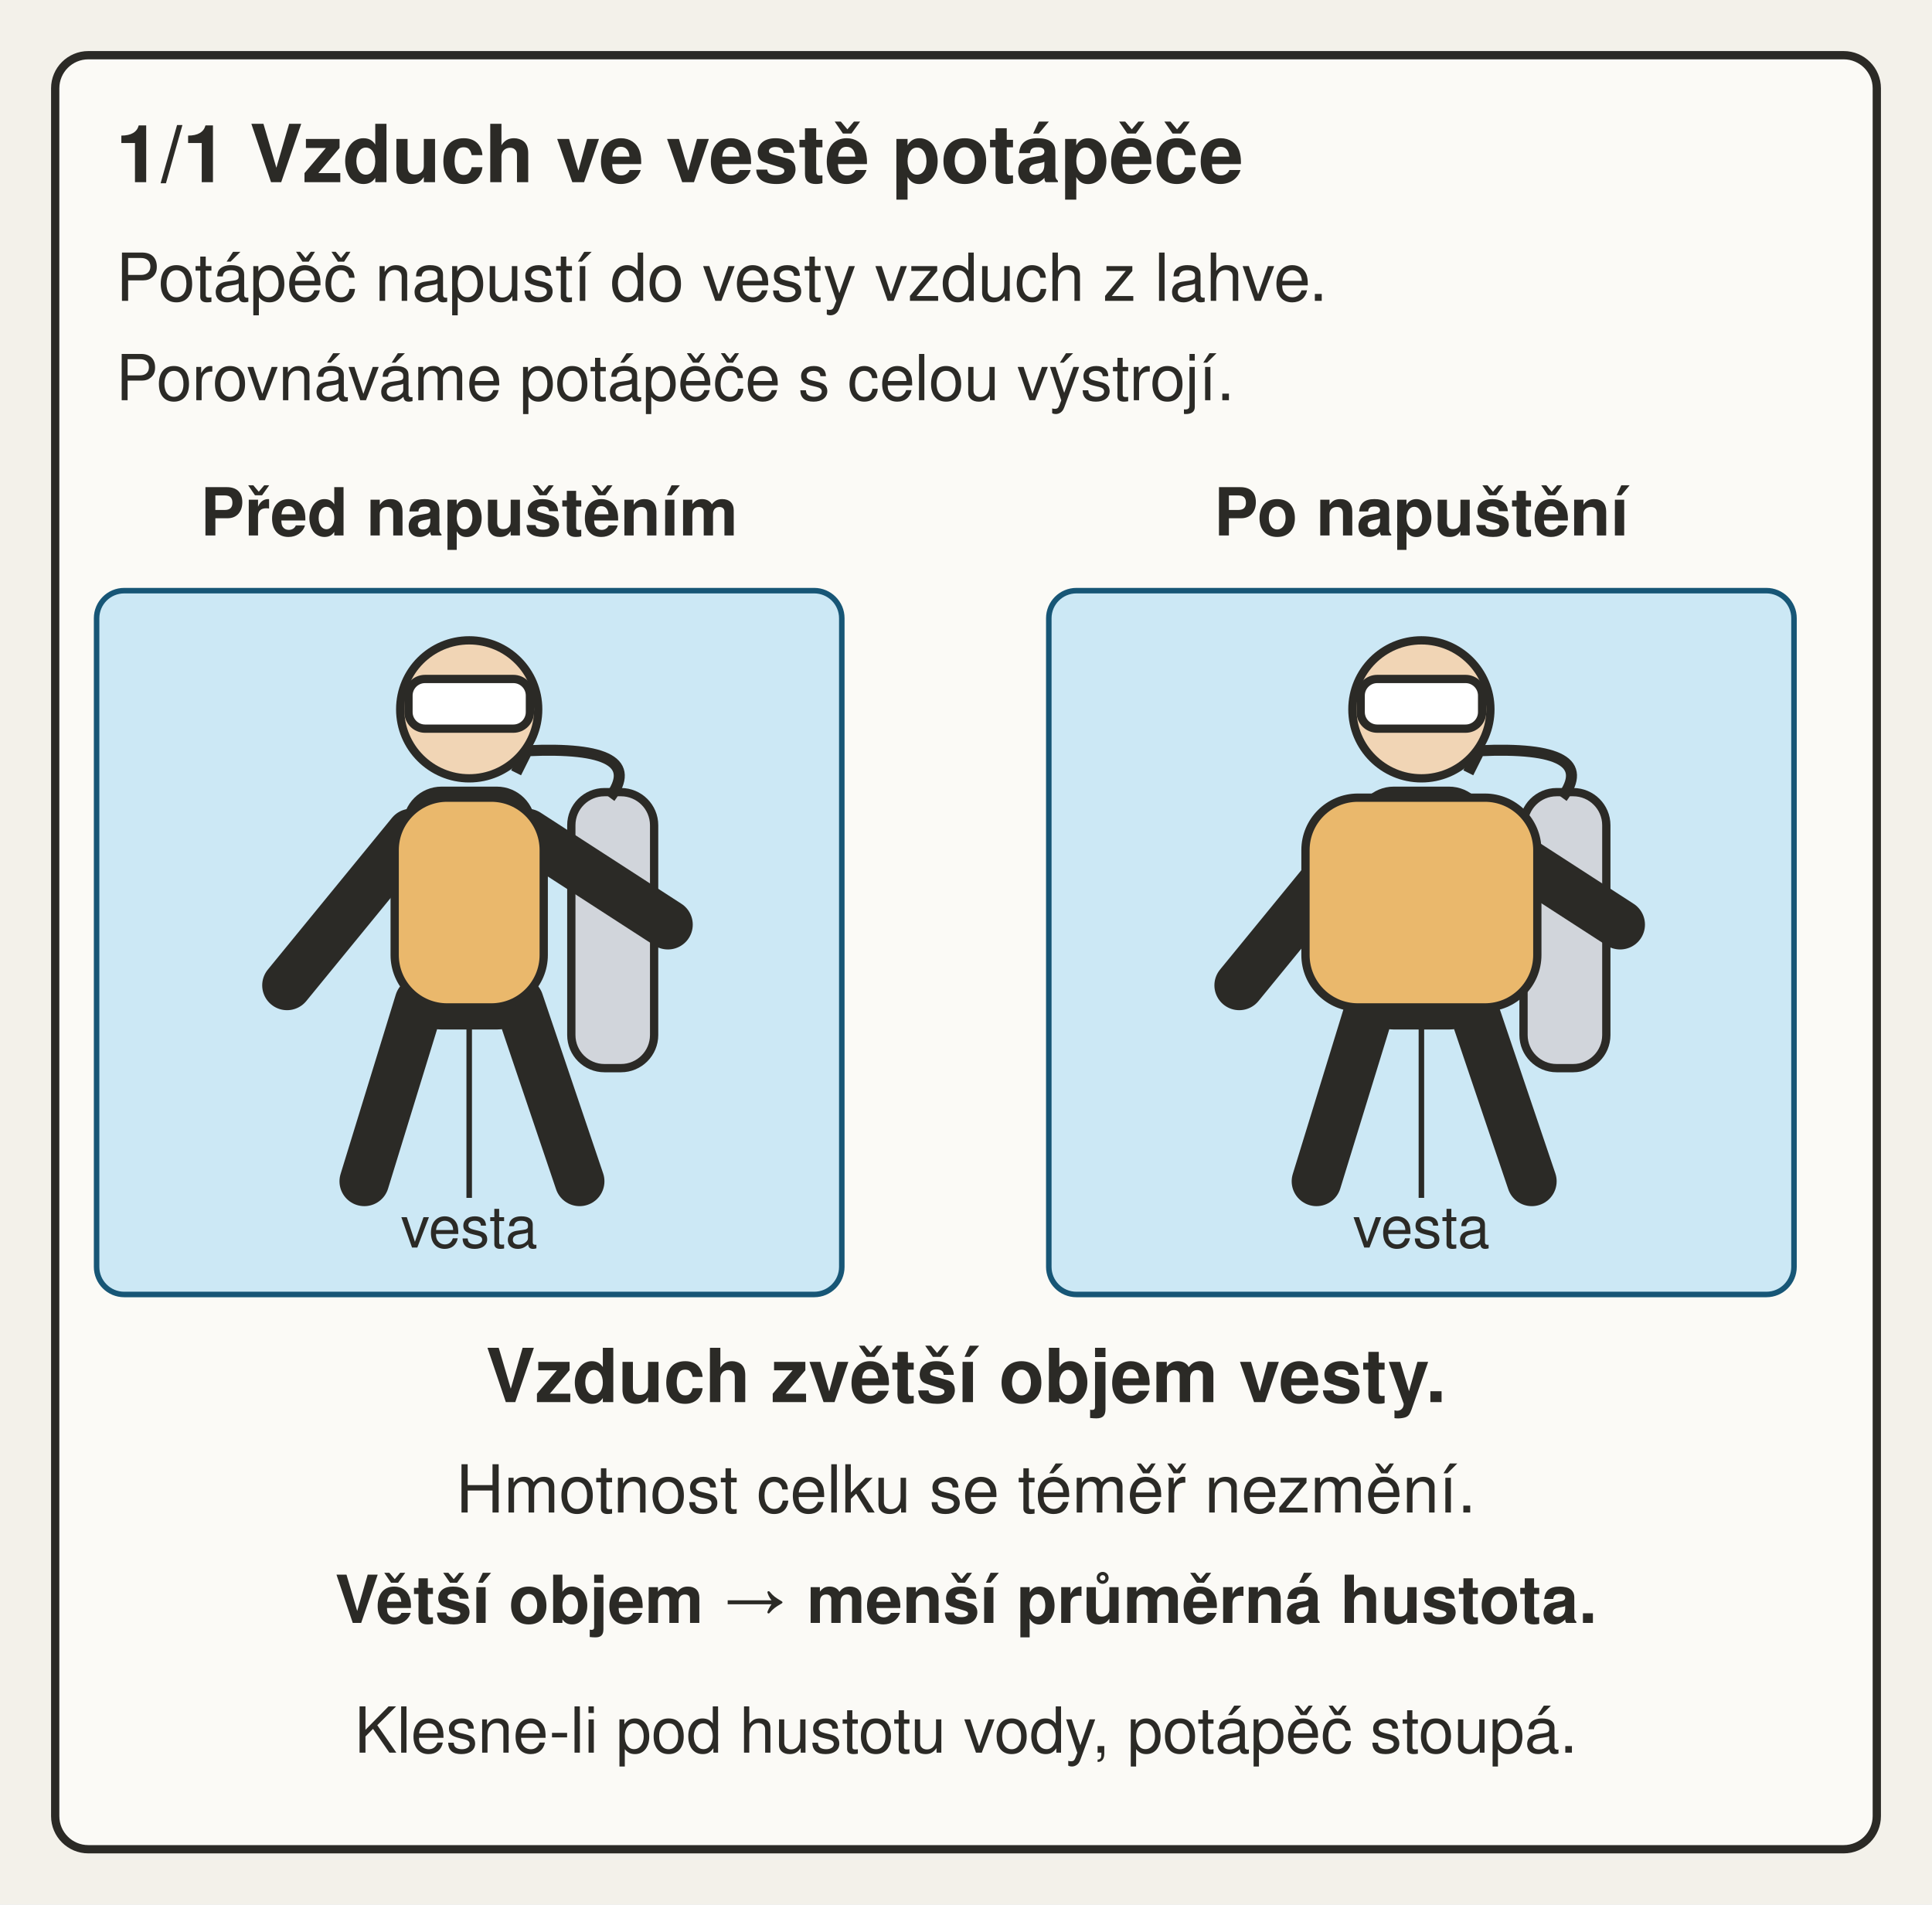
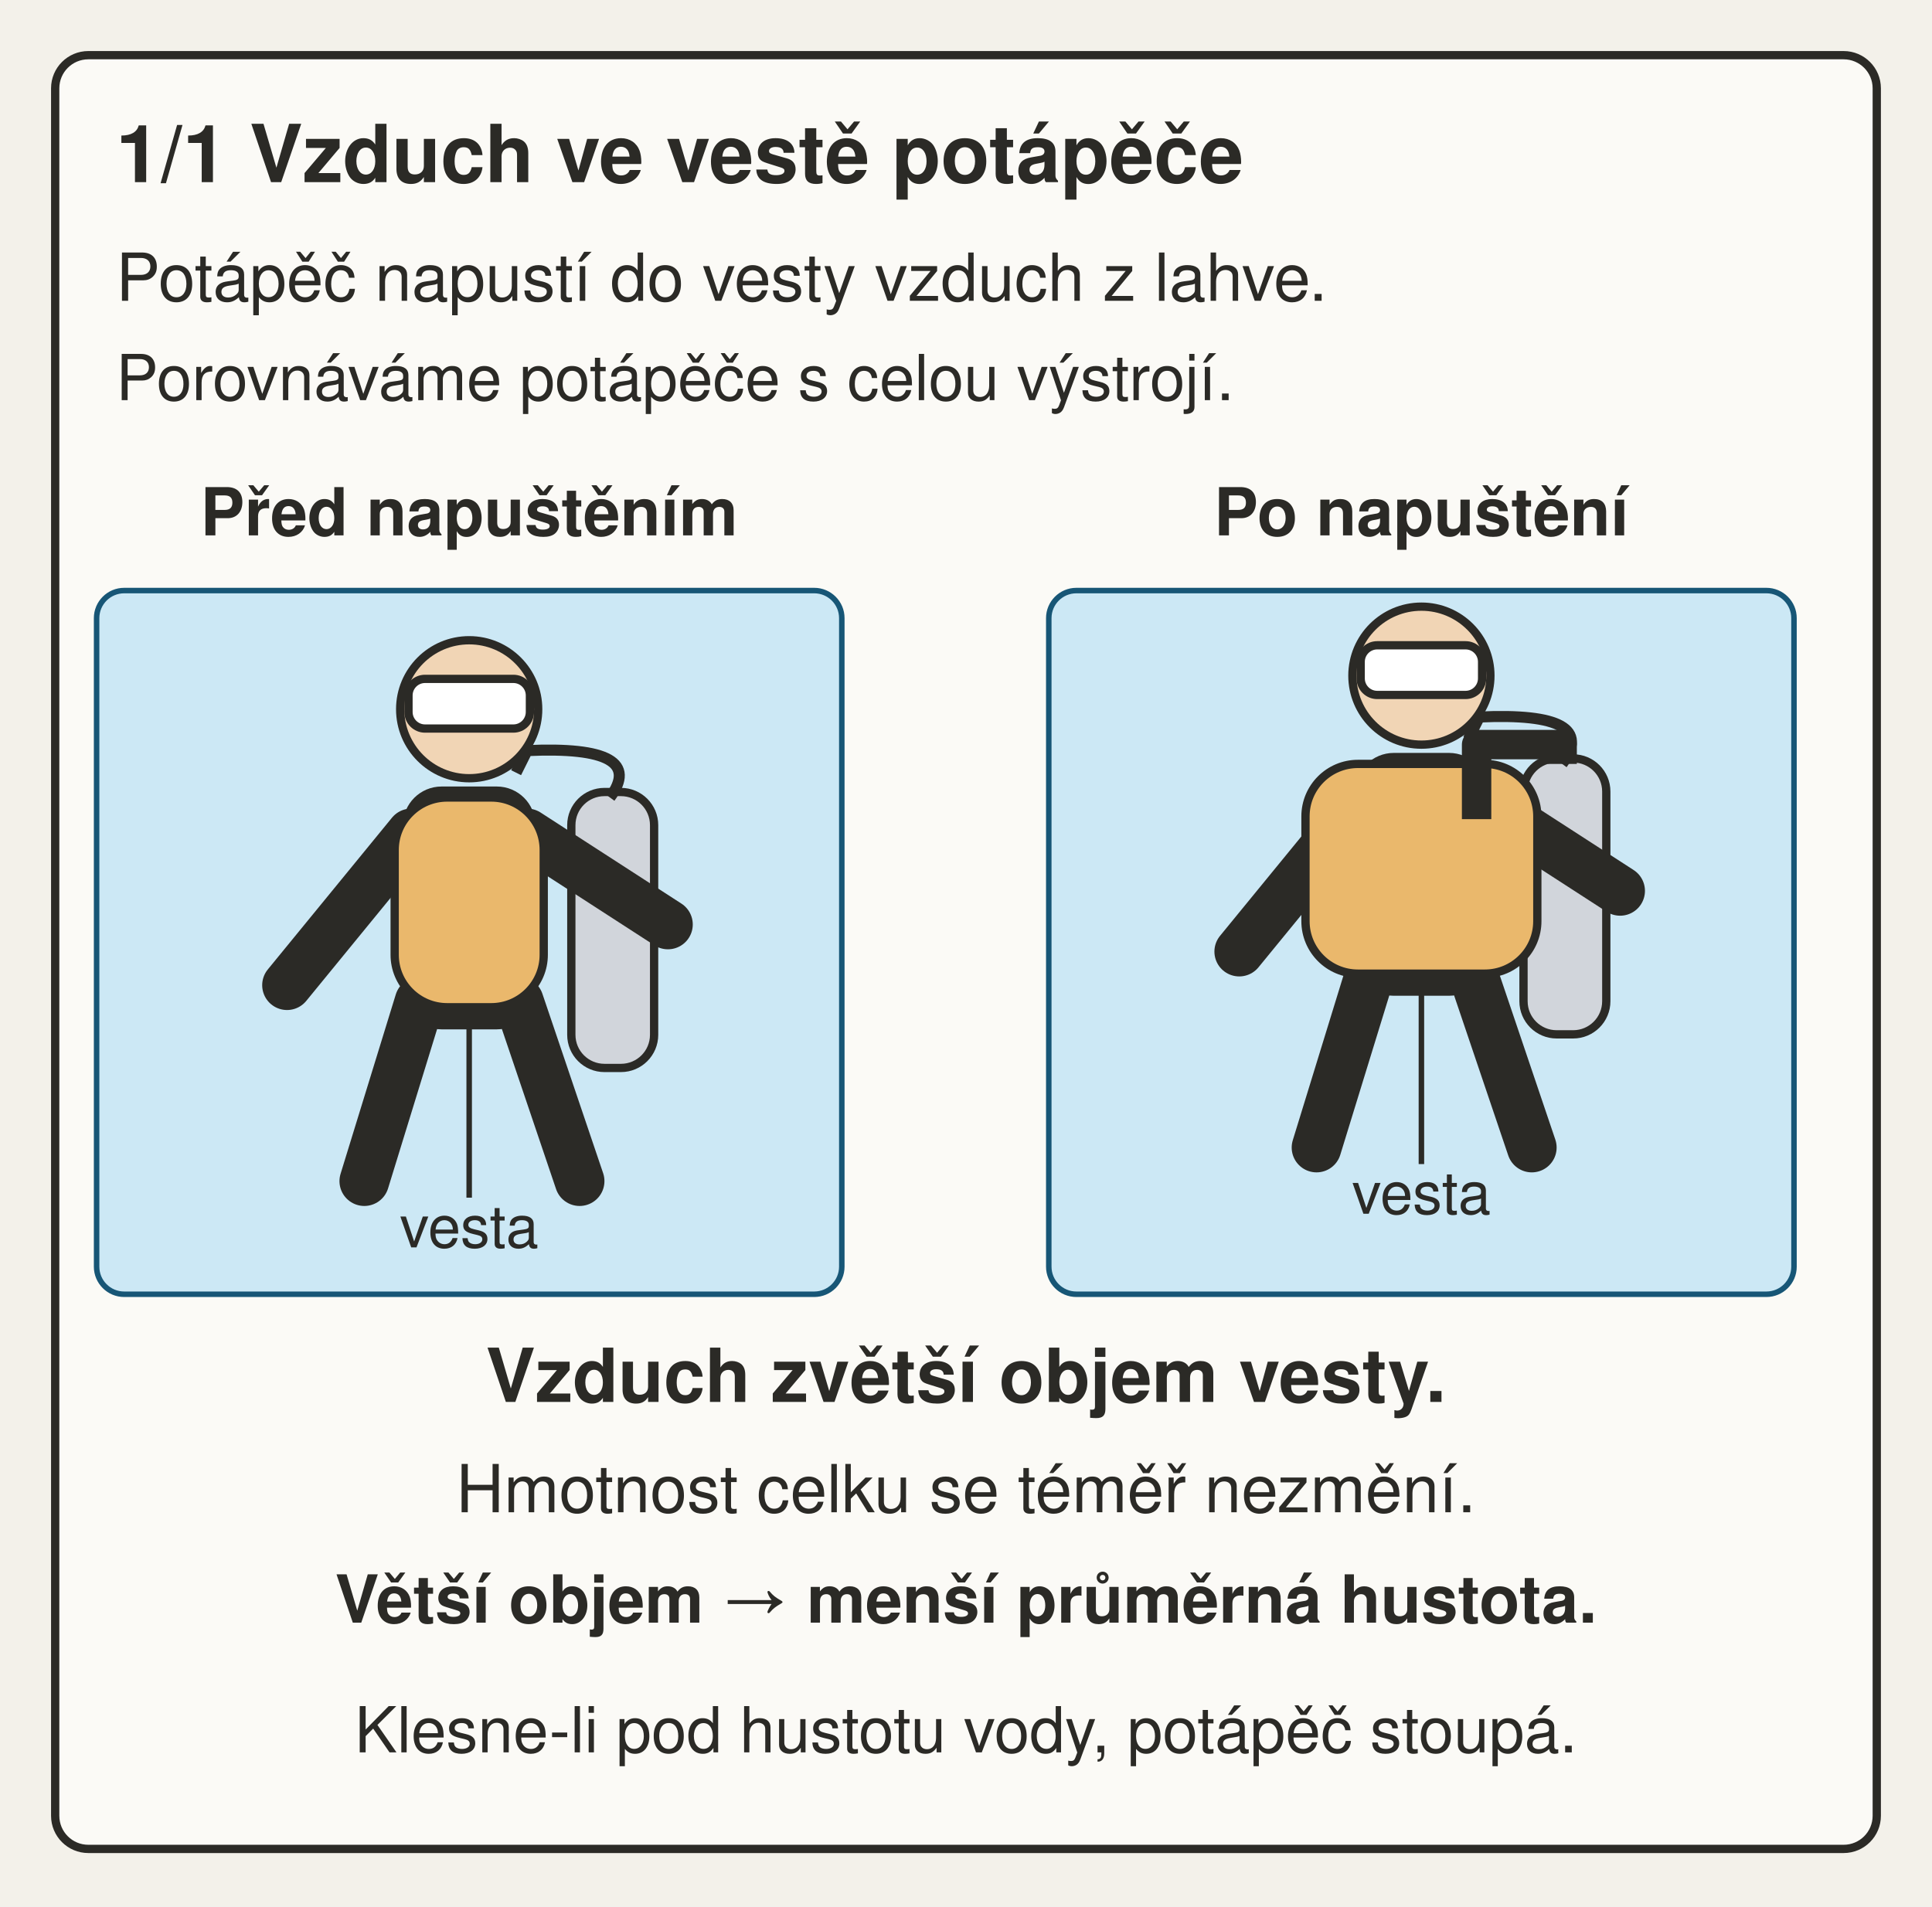
- <svg xmlns="http://www.w3.org/2000/svg" width="700" height="690" viewBox="0 0 700 690" role="img" aria-label="Před a po napuštění vzduchu z lahve do vesty. Větší objem vesty při téměř stejné hmotnosti celého potápěče s výstrojí snižuje průměrnou hustotu. Klesne-li pod hustotu vody, potápěč stoupá. Oranžová část je vesta, šedá lahev, černá neopren." font-family="system-ui, -apple-system, Segoe UI, Helvetica, Arial, sans-serif">
-   <rect width="700" height="690" fill="#f3f1ea" />
-   <rect x="20" y="20" width="660" height="650" rx="12" fill="#fbfaf6" stroke="#2b2a26" stroke-width="3" />
-   <text x="42" y="66" font-size="29" font-weight="bold" text-anchor="start" fill="#2b2a26">1/1  Vzduch ve vestě potápěče</text>
-   <text x="42" y="109" font-size="24" font-weight="normal" text-anchor="start" fill="#2b2a26">Potápěč napustí do vesty vzduch z lahve.</text>
-   <text x="42" y="145" font-size="23" font-weight="normal" text-anchor="start" fill="#2b2a26">Porovnáváme potápěče s celou výstrojí.</text>
-   <text x="170" y="194" font-size="24" font-weight="bold" text-anchor="middle" fill="#2b2a26">Před napuštěním</text>
-   <rect x="35" y="214" width="270" height="255" rx="10" fill="#cce8f5" stroke="#175676" stroke-width="2" />
-   <rect x="207" y="287" width="30" height="100" rx="12" fill="#d1d5db" stroke="#2b2a26" stroke-width="3" />
-   <path d="M152 363 L132 428 M188 363 L210 428 M149 302 L104 357 M191 302 L242 335" fill="none" stroke="#2b2a26" stroke-width="18" stroke-linecap="round" />
-   <rect x="146" y="285" width="48" height="88" rx="14" fill="#2b2a26" />
-   <rect x="143.0" y="289" width="54" height="76" rx="19" fill="#eab86c" stroke="#2b2a26" stroke-width="3" />
-   <circle cx="170" cy="257" r="25" fill="#f1d5b5" stroke="#2b2a26" stroke-width="3" />
-   <rect x="148" y="246" width="44" height="18" rx="6" fill="#ffffff" stroke="#2b2a26" stroke-width="3" />
-   <path d="M221 289 Q235 270 191 272 L187 280" fill="none" stroke="#2b2a26" stroke-width="4" />
-   <text x="170" y="452" font-size="21" font-weight="normal" text-anchor="middle" fill="#2b2a26">vesta</text>
-   <path d="M170 434 V368" stroke="#2b2a26" stroke-width="2" />
-   <text x="515" y="194" font-size="24" font-weight="bold" text-anchor="middle" fill="#2b2a26">Po napuštění</text>
-   <rect x="380" y="214" width="270" height="255" rx="10" fill="#cce8f5" stroke="#175676" stroke-width="2" />
-   <rect x="552" y="287" width="30" height="100" rx="12" fill="#d1d5db" stroke="#2b2a26" stroke-width="3" />
-   <path d="M497 363 L477 428 M533 363 L555 428 M494 302 L449 357 M536 302 L587 335" fill="none" stroke="#2b2a26" stroke-width="18" stroke-linecap="round" />
-   <rect x="491" y="285" width="48" height="88" rx="14" fill="#2b2a26" />
-   <rect x="473.0" y="289" width="84" height="76" rx="19" fill="#eab86c" stroke="#2b2a26" stroke-width="3" />
-   <circle cx="515" cy="257" r="25" fill="#f1d5b5" stroke="#2b2a26" stroke-width="3" />
-   <rect x="493" y="246" width="44" height="18" rx="6" fill="#ffffff" stroke="#2b2a26" stroke-width="3" />
-   <path d="M566 289 Q580 270 536 272 L532 280" fill="none" stroke="#2b2a26" stroke-width="4" />
-   <text x="515" y="452" font-size="21" font-weight="normal" text-anchor="middle" fill="#2b2a26">vesta</text>
-   <path d="M515 434 V368" stroke="#2b2a26" stroke-width="2" />
-   <text x="350" y="508" font-size="27" font-weight="bold" text-anchor="middle" fill="#2b2a26">Vzduch zvětší objem vesty.</text>
-   <text x="350" y="548" font-size="24" font-weight="normal" text-anchor="middle" fill="#2b2a26">Hmotnost celku se téměř nezmění.</text>
-   <text x="350" y="588" font-size="24" font-weight="bold" text-anchor="middle" fill="#2b2a26">Větší objem → menší průměrná hustota.</text>
-   <text x="350" y="635" font-size="23" font-weight="normal" text-anchor="middle" fill="#2b2a26">Klesne-li pod hustotu vody, potápěč stoupá.</text>
+ <svg xmlns="http://www.w3.org/2000/svg" width="460" height="454" viewBox="0 0 460 454" role="img" aria-label="Před a po napuštění vzduchu z lahve do vesty. Větší objem vesty při téměř stejné hmotnosti celého potápěče s výstrojí snižuje průměrnou hustotu. Klesne-li pod hustotu vody, potápěč stoupá. Oranžová část je vesta, šedá lahev, černá neopren." font-family="system-ui, -apple-system, Segoe UI, Helvetica, Arial, sans-serif">
+   <style>
+ .vystup { transform: translateY(-8px); animation: vystup 8s ease-in-out infinite; }
+ .vesta { transform-box: view-box; transform-origin: 0 0; animation: vesta 8s linear infinite; }
+ .vzduch { opacity: 0; stroke-dasharray: 6 6; animation: tok 8s linear infinite; }
+ @keyframes vystup {
+   0%, 45% { transform: translateY(8px); }
+   75%, 100% { transform: translateY(-8px); }
+ }
+ @keyframes vesta {
+   0%, 10% { transform: translate(338.43px, 0px) scaleX(0.642857) translate(-338.43px, 0px); }
+   45%, 100% { transform: translate(338.43px, 0px) scaleX(1) translate(-338.43px, 0px); }
+ }
+ @keyframes tok {
+   0%, 10% { opacity: 0; stroke-dashoffset: 0; }
+   11% { opacity: 1; }
+   44% { opacity: 1; }
+   45%, 100% { opacity: 0; stroke-dashoffset: -96; }
+ }
+ @media (prefers-reduced-motion: reduce) {
+   .vystup, .vesta, .vzduch { animation: none; }
+ }
+ </style>
+   <rect width="460" height="454" fill="#f3f1ea" />
+   <rect x="13.14" y="13.14" width="433.71" height="427.14" rx="7.89" fill="#fbfaf6" stroke="#2b2a26" stroke-width="1.97" />
+   <text x="27.6" y="43.37" font-size="19.06" font-weight="bold" text-anchor="start" fill="#2b2a26">1/1  Vzduch ve vestě potápěče</text>
+   <text x="27.6" y="71.63" font-size="15.77" font-weight="normal" text-anchor="start" fill="#2b2a26">Potápěč napustí do vesty vzduch z lahve.</text>
+   <text x="27.6" y="95.29" font-size="15.11" font-weight="normal" text-anchor="start" fill="#2b2a26">Porovnáváme potápěče s celou výstrojí.</text>
+   <text x="111.71" y="127.49" font-size="15.77" font-weight="bold" text-anchor="middle" fill="#2b2a26">Před napuštěním</text>
+   <rect x="23" y="140.63" width="177.43" height="167.57" rx="6.57" fill="#cce8f5" stroke="#175676" stroke-width="1.31" />
+   <rect x="136.03" y="188.6" width="19.71" height="65.71" rx="7.89" fill="#d1d5db" stroke="#2b2a26" stroke-width="1.97" />
+   <path d="M99.89 238.54 L86.74 281.26 M123.54 238.54 L138 281.26 M97.91 198.46 L68.34 234.6 M125.51 198.46 L159.03 220.14" fill="none" stroke="#2b2a26" stroke-width="11.83" stroke-linecap="round" />
+   <rect x="95.94" y="187.29" width="31.54" height="57.83" rx="9.2" fill="#2b2a26" />
+   <rect x="93.97" y="189.91" width="35.49" height="49.94" rx="12.49" fill="#eab86c" stroke="#2b2a26" stroke-width="1.97" />
+   <circle cx="111.71" cy="168.89" r="16.43" fill="#f1d5b5" stroke="#2b2a26" stroke-width="1.97" />
+   <rect x="97.26" y="161.66" width="28.91" height="11.83" rx="3.94" fill="#ffffff" stroke="#2b2a26" stroke-width="1.97" />
+   <path d="M145.23 189.91 Q154.43 177.43 125.51 178.74 L122.89 184" fill="none" stroke="#2b2a26" stroke-width="2.63" />
+   <text x="111.71" y="297.03" font-size="14" font-weight="normal" text-anchor="middle" fill="#2b2a26">vesta</text>
+   <path d="M111.71 285.2 V241.83" stroke="#2b2a26" stroke-width="1.31" />
+   <text x="338.43" y="127.49" font-size="15.77" font-weight="bold" text-anchor="middle" fill="#2b2a26">Po napuštění</text>
+   <rect x="249.71" y="140.63" width="177.43" height="167.57" rx="6.57" fill="#cce8f5" stroke="#175676" stroke-width="1.31" />
+   <g class="vystup">
+     <rect x="362.74" y="188.6" width="19.71" height="65.71" rx="7.89" fill="#d1d5db" stroke="#2b2a26" stroke-width="1.97" />
+     <path d="M326.6 238.54 L313.46 281.26 M350.26 238.54 L364.71 281.26 M324.63 198.46 L295.06 234.6 M352.23 198.46 L385.74 220.14" fill="none" stroke="#2b2a26" stroke-width="11.83" stroke-linecap="round" />
+     <rect x="322.66" y="187.29" width="31.54" height="57.83" rx="9.2" fill="#2b2a26" />
+     <rect class="vesta" x="310.83" y="189.91" width="55.2" height="49.94" rx="12.49" fill="#eab86c" stroke="#2b2a26" stroke-width="1.97" />
+     <circle cx="338.43" cy="168.89" r="16.43" fill="#f1d5b5" stroke="#2b2a26" stroke-width="1.97" />
+     <rect x="323.97" y="161.66" width="28.91" height="11.83" rx="3.94" fill="#ffffff" stroke="#2b2a26" stroke-width="1.97" />
+     <path d="M371.94 189.91 Q381.14 177.43 352.23 178.74 L349.6 184" fill="none" stroke="#2b2a26" stroke-width="2.63" />
+     <path d="M371.94 189.91V185.31H351.57V203.06" fill="none" stroke="#2b2a26" stroke-width="7" stroke-linejoin="round" />
+     <path class="vzduch" d="M371.94 189.91V185.31H351.57V203.06" fill="none" stroke="#fbfaf6" stroke-width="4" />
+     <text x="338.43" y="297.03" font-size="14" font-weight="normal" text-anchor="middle" fill="#2b2a26">vesta</text>
+     <path d="M338.43 285.2 V241.83" stroke="#2b2a26" stroke-width="1.31" />
+   </g>
+   <text x="230" y="333.83" font-size="17.74" font-weight="bold" text-anchor="middle" fill="#2b2a26">Vzduch zvětší objem vesty.</text>
+   <text x="230" y="360.11" font-size="15.77" font-weight="normal" text-anchor="middle" fill="#2b2a26">Hmotnost celku se téměř nezmění.</text>
+   <text x="230" y="386.4" font-size="15.77" font-weight="bold" text-anchor="middle" fill="#2b2a26">Větší objem → menší průměrná hustota.</text>
+   <text x="230" y="417.29" font-size="15.11" font-weight="normal" text-anchor="middle" fill="#2b2a26">Klesne-li pod hustotu vody, potápěč stoupá.</text>
</svg>
